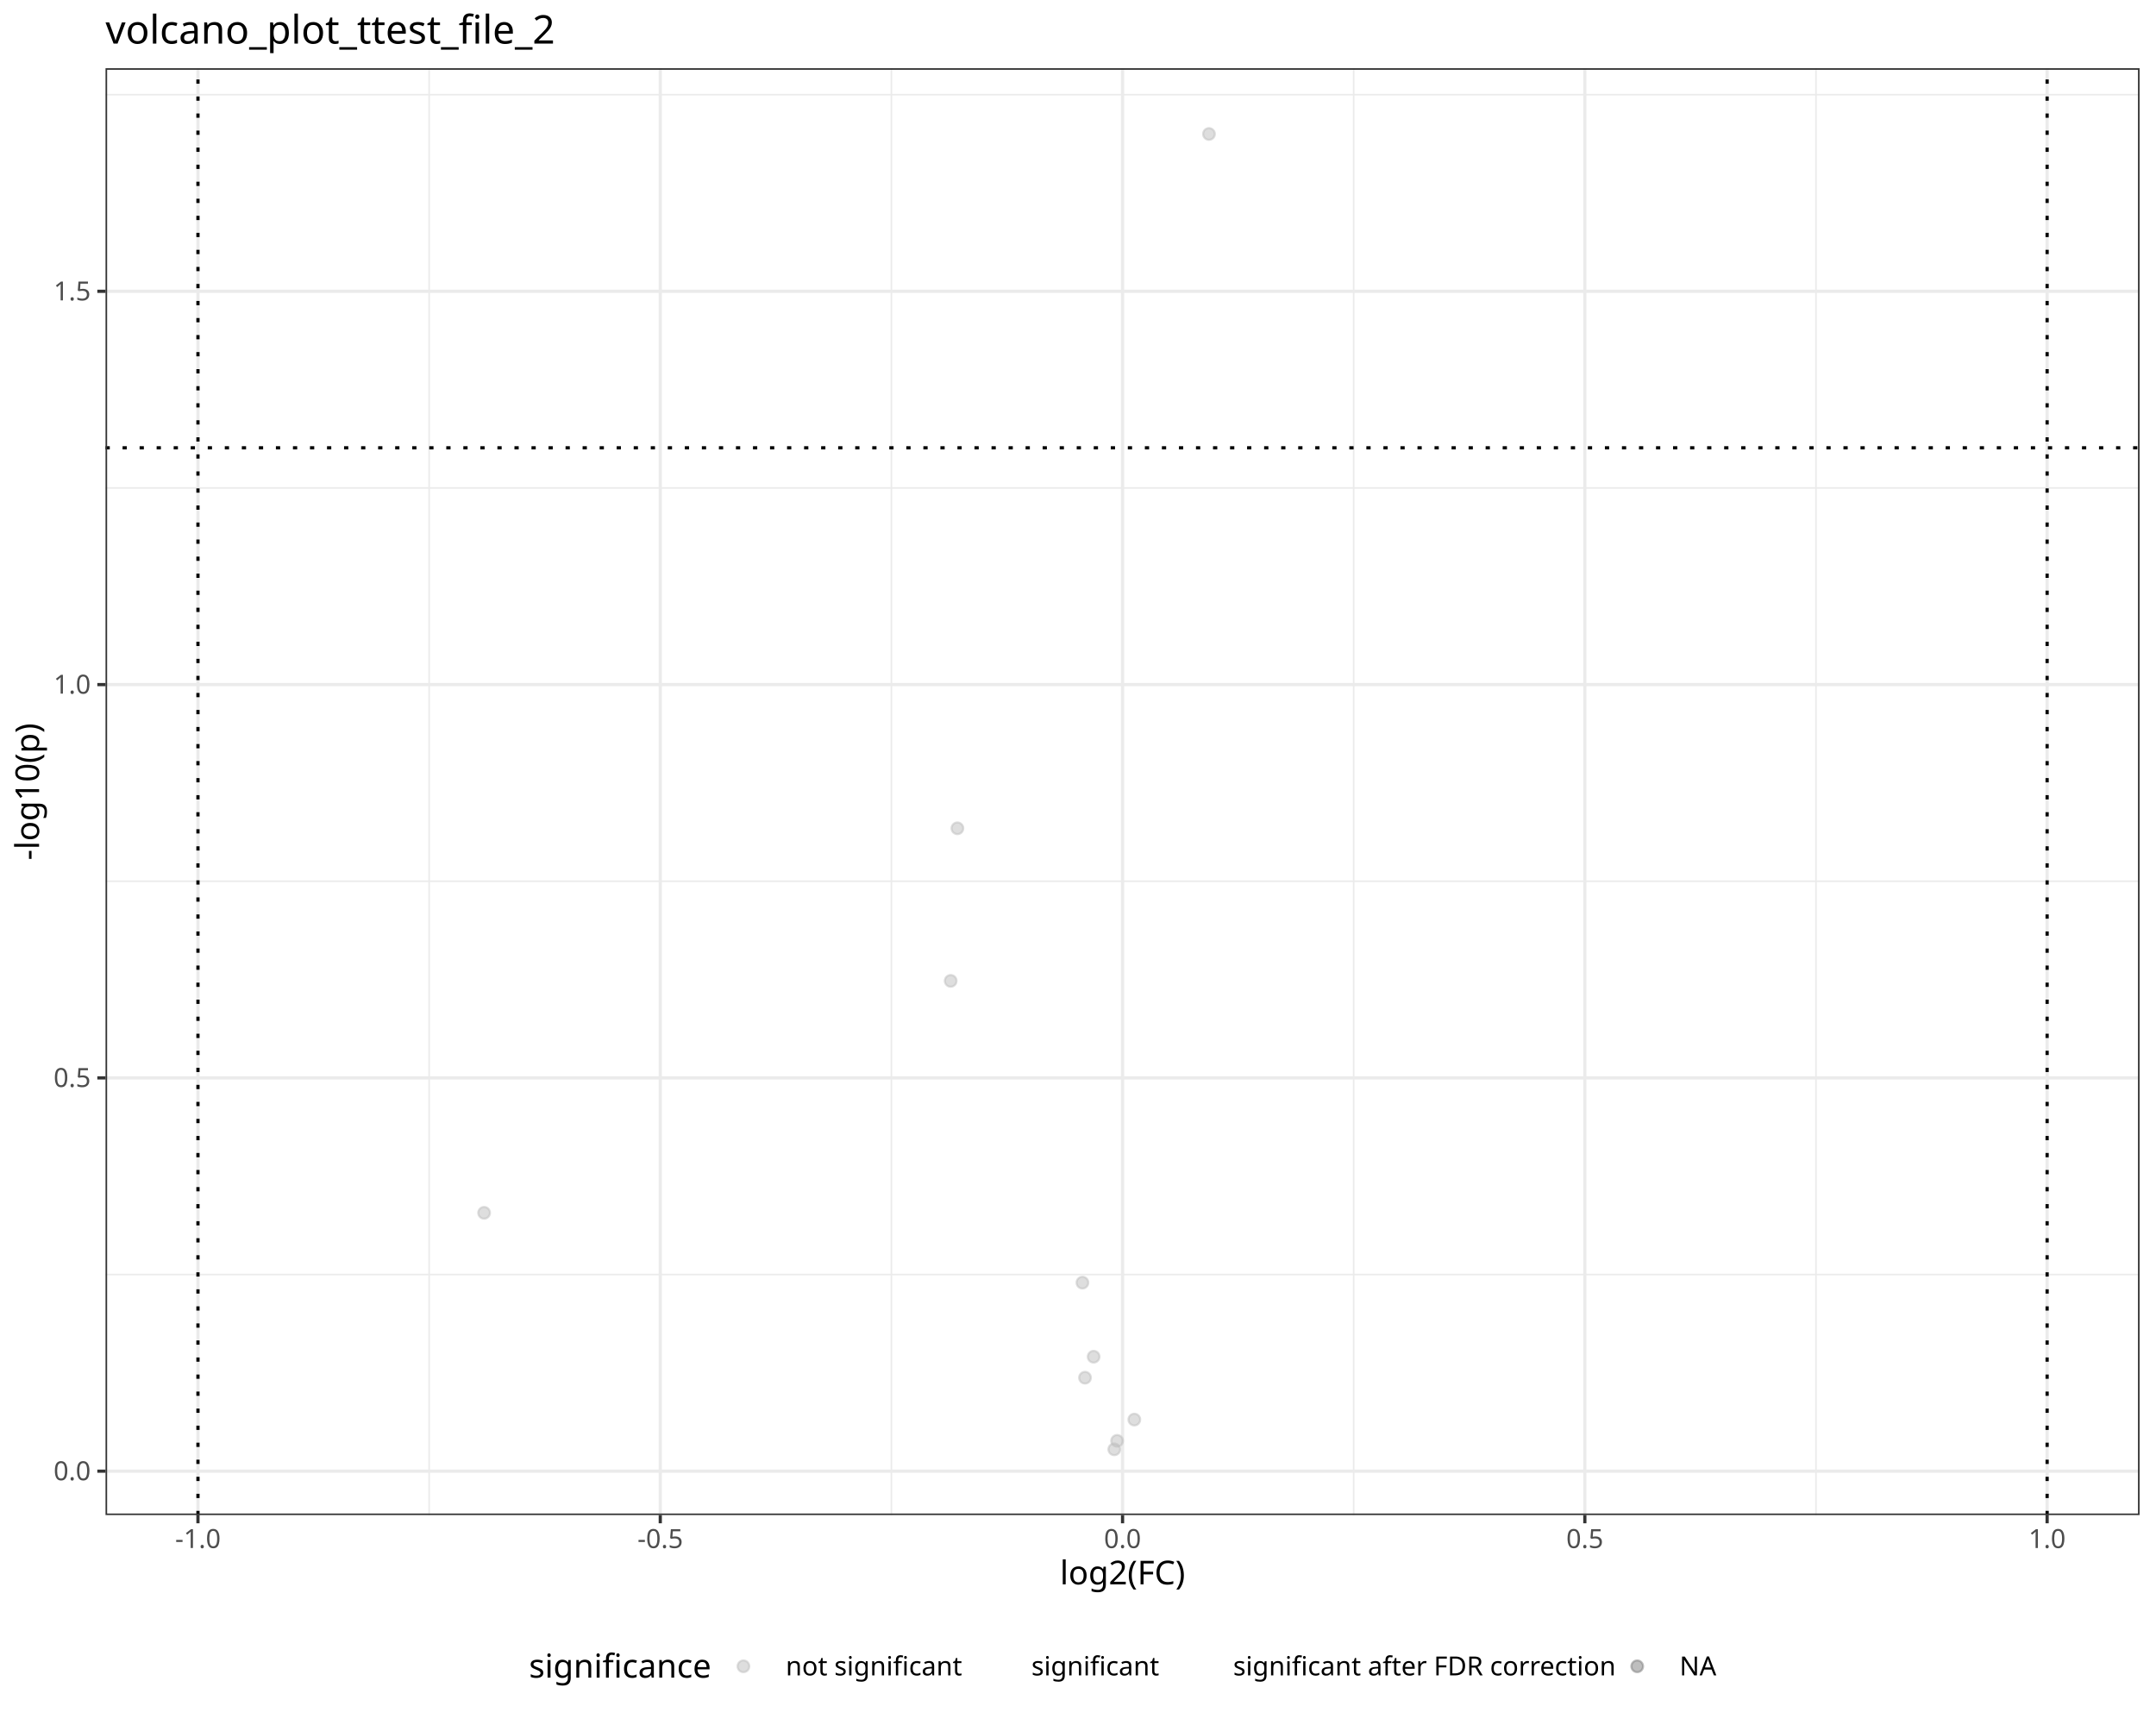
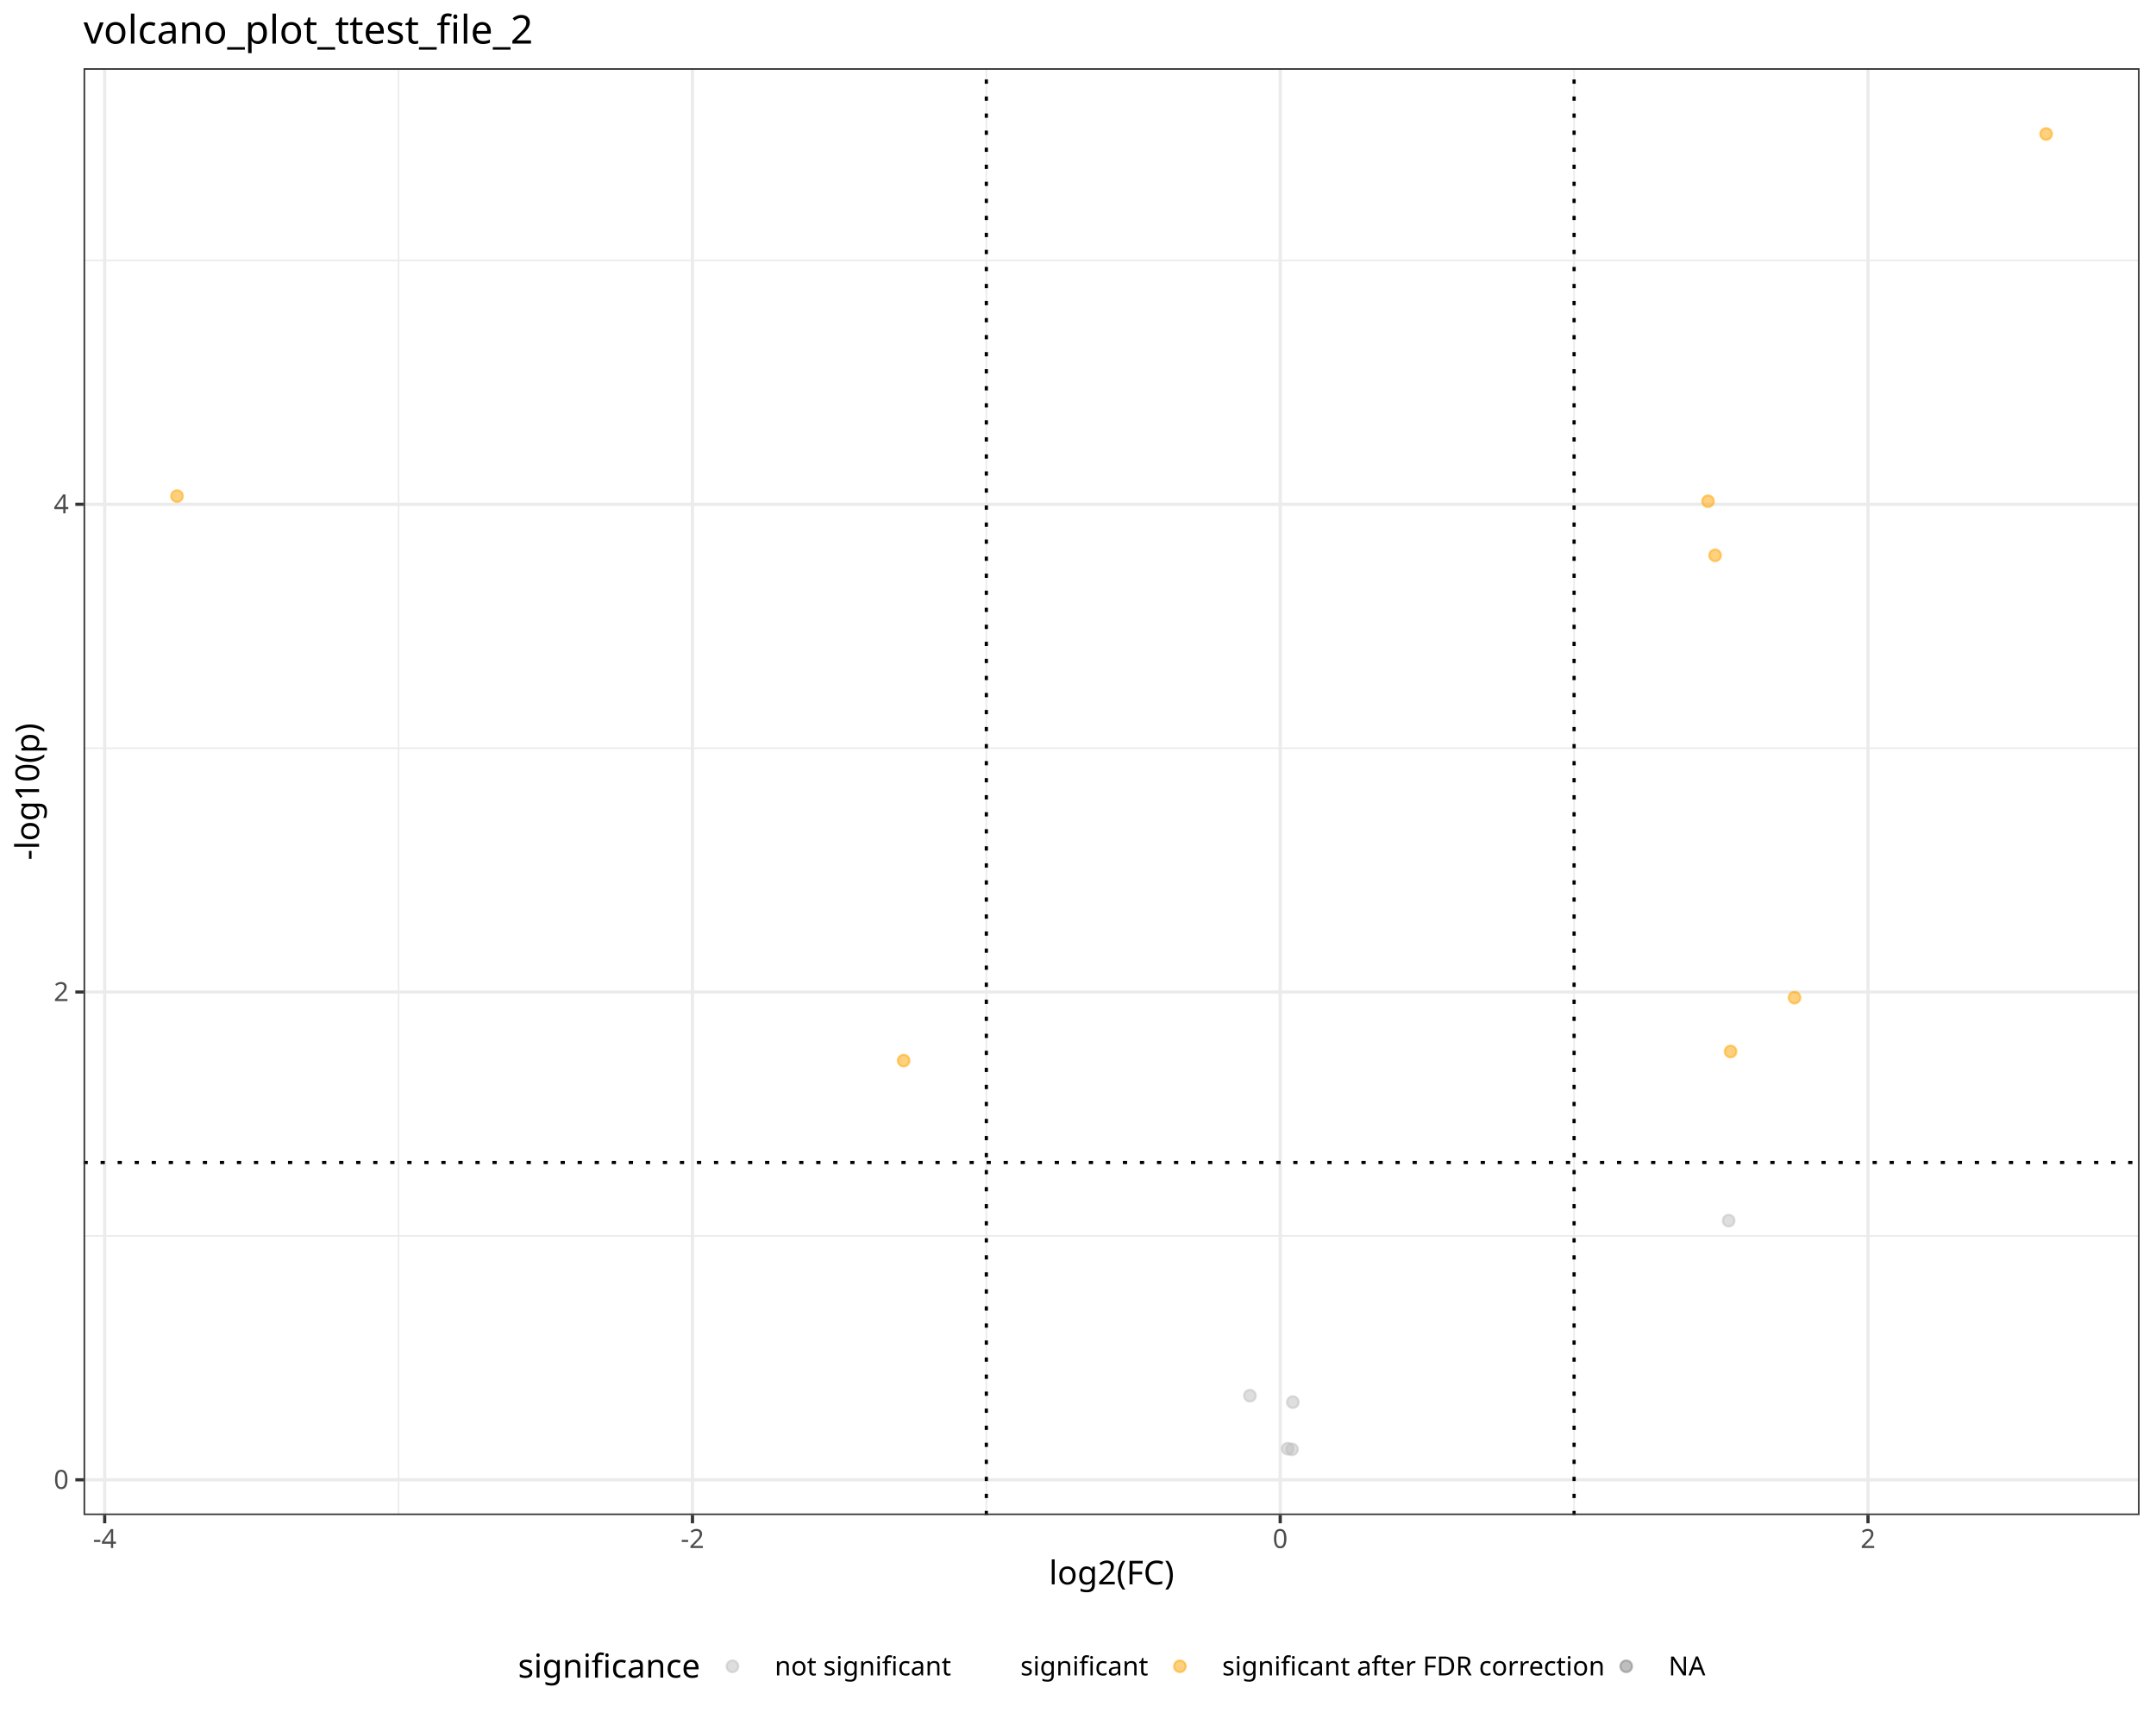
<svg xmlns="http://www.w3.org/2000/svg" class="svglite" data-engine-version="2.0" width="720.00pt" height="576.00pt" viewBox="0 0 720.00 576.00">
  <defs>
    <style type="text/css">
    .svglite line, .svglite polyline, .svglite polygon, .svglite path, .svglite rect, .svglite circle {
      fill: none;
      stroke: #000000;
      stroke-linecap: round;
      stroke-linejoin: round;
      stroke-miterlimit: 10.00;
    }
  </style>
  </defs>
  <rect width="100%" height="100%" style="stroke: none; fill: #FFFFFF;" />
  <defs>
    <clipPath id="cpMC4wMHw3MjAuMDB8MC4wMHw1NzYuMDA=">
      <rect x="0.00" y="0.00" width="720.00" height="576.00" />
    </clipPath>
  </defs>
  <g clip-path="url(#cpMC4wMHw3MjAuMDB8MC4wMHw1NzYuMDA=)">
    <rect x="0.00" y="0.00" width="720.00" height="576.00" style="stroke-width: 1.07; stroke: #FFFFFF; fill: #FFFFFF;" />
  </g>
  <defs>
-     <clipPath id="cpMzUuMjR8NzE0LjUyfDIyLjc4fDUwNS45MQ==">
-       <rect x="35.24" y="22.78" width="679.28" height="483.13" />
+     <clipPath id="cpMjcuOTB8NzE0LjUyfDIyLjc4fDUwNS45MQ==">
+       <rect x="27.90" y="22.78" width="686.62" height="483.13" />
    </clipPath>
  </defs>
-   <g clip-path="url(#cpMzUuMjR8NzE0LjUyfDIyLjc4fDUwNS45MQ==)">
-     <rect x="35.24" y="22.78" width="679.28" height="483.13" style="stroke-width: 1.07; stroke: none; fill: #FFFFFF;" />
-     <polyline points="35.24,425.58 714.52,425.58 " style="stroke-width: 0.53; stroke: #EBEBEB; stroke-linecap: butt;" />
-     <polyline points="35.24,294.26 714.52,294.26 " style="stroke-width: 0.53; stroke: #EBEBEB; stroke-linecap: butt;" />
-     <polyline points="35.24,162.93 714.52,162.93 " style="stroke-width: 0.53; stroke: #EBEBEB; stroke-linecap: butt;" />
-     <polyline points="35.24,31.61 714.52,31.61 " style="stroke-width: 0.53; stroke: #EBEBEB; stroke-linecap: butt;" />
-     <polyline points="143.31,505.91 143.31,22.78 " style="stroke-width: 0.53; stroke: #EBEBEB; stroke-linecap: butt;" />
-     <polyline points="297.69,505.91 297.69,22.78 " style="stroke-width: 0.53; stroke: #EBEBEB; stroke-linecap: butt;" />
-     <polyline points="452.07,505.91 452.07,22.78 " style="stroke-width: 0.53; stroke: #EBEBEB; stroke-linecap: butt;" />
-     <polyline points="606.45,505.91 606.45,22.78 " style="stroke-width: 0.53; stroke: #EBEBEB; stroke-linecap: butt;" />
-     <polyline points="35.24,491.24 714.52,491.24 " style="stroke-width: 1.07; stroke: #EBEBEB; stroke-linecap: butt;" />
-     <polyline points="35.24,359.92 714.52,359.92 " style="stroke-width: 1.07; stroke: #EBEBEB; stroke-linecap: butt;" />
-     <polyline points="35.24,228.59 714.52,228.59 " style="stroke-width: 1.07; stroke: #EBEBEB; stroke-linecap: butt;" />
-     <polyline points="35.24,97.27 714.52,97.27 " style="stroke-width: 1.07; stroke: #EBEBEB; stroke-linecap: butt;" />
-     <polyline points="66.11,505.91 66.11,22.78 " style="stroke-width: 1.07; stroke: #EBEBEB; stroke-linecap: butt;" />
-     <polyline points="220.50,505.91 220.50,22.78 " style="stroke-width: 1.07; stroke: #EBEBEB; stroke-linecap: butt;" />
-     <polyline points="374.88,505.91 374.88,22.78 " style="stroke-width: 1.07; stroke: #EBEBEB; stroke-linecap: butt;" />
-     <polyline points="529.26,505.91 529.26,22.78 " style="stroke-width: 1.07; stroke: #EBEBEB; stroke-linecap: butt;" />
-     <polyline points="683.64,505.91 683.64,22.78 " style="stroke-width: 1.07; stroke: #EBEBEB; stroke-linecap: butt;" />
-     <circle cx="319.73" cy="276.58" r="1.95" style="stroke-width: 0.71; stroke: #BEBEBE; stroke-opacity: 0.50; fill: #BEBEBE; fill-opacity: 0.50;" />
-     <circle cx="361.48" cy="428.29" r="1.95" style="stroke-width: 0.71; stroke: #BEBEBE; stroke-opacity: 0.50; fill: #BEBEBE; fill-opacity: 0.50;" />
-     <circle cx="161.67" cy="404.98" r="1.95" style="stroke-width: 0.71; stroke: #BEBEBE; stroke-opacity: 0.50; fill: #BEBEBE; fill-opacity: 0.50;" />
-     <circle cx="378.81" cy="474.02" r="1.95" style="stroke-width: 0.71; stroke: #BEBEBE; stroke-opacity: 0.50; fill: #BEBEBE; fill-opacity: 0.50;" />
-     <circle cx="317.48" cy="327.53" r="1.95" style="stroke-width: 0.71; stroke: #BEBEBE; stroke-opacity: 0.50; fill: #BEBEBE; fill-opacity: 0.50;" />
-     <circle cx="372.12" cy="483.95" r="1.95" style="stroke-width: 0.71; stroke: #BEBEBE; stroke-opacity: 0.50; fill: #BEBEBE; fill-opacity: 0.50;" />
-     <circle cx="403.74" cy="44.74" r="1.95" style="stroke-width: 0.71; stroke: #BEBEBE; stroke-opacity: 0.50; fill: #BEBEBE; fill-opacity: 0.50;" />
-     <circle cx="362.34" cy="460.03" r="1.95" style="stroke-width: 0.71; stroke: #BEBEBE; stroke-opacity: 0.50; fill: #BEBEBE; fill-opacity: 0.50;" />
-     <circle cx="373.06" cy="481.12" r="1.95" style="stroke-width: 0.71; stroke: #BEBEBE; stroke-opacity: 0.50; fill: #BEBEBE; fill-opacity: 0.50;" />
-     <circle cx="365.22" cy="453.03" r="1.95" style="stroke-width: 0.71; stroke: #BEBEBE; stroke-opacity: 0.50; fill: #BEBEBE; fill-opacity: 0.50;" />
-     <line x1="35.24" y1="149.53" x2="714.52" y2="149.53" style="stroke-width: 1.07; stroke-dasharray: 1.42,4.27; stroke-linecap: butt;" />
-     <line x1="683.64" y1="505.91" x2="683.64" y2="22.78" style="stroke-width: 1.07; stroke-dasharray: 1.42,4.27; stroke-linecap: butt;" />
-     <line x1="66.11" y1="505.91" x2="66.11" y2="22.78" style="stroke-width: 1.07; stroke-dasharray: 1.42,4.27; stroke-linecap: butt;" />
-     <rect x="35.24" y="22.78" width="679.28" height="483.13" style="stroke-width: 1.07; stroke: #333333;" />
+   <g clip-path="url(#cpMjcuOTB8NzE0LjUyfDIyLjc4fDUwNS45MQ==)">
+     <rect x="27.90" y="22.78" width="686.62" height="483.13" style="stroke-width: 1.07; stroke: none; fill: #FFFFFF;" />
+     <polyline points="27.90,412.69 714.52,412.69 " style="stroke-width: 0.53; stroke: #EBEBEB; stroke-linecap: butt;" />
+     <polyline points="27.90,249.82 714.52,249.82 " style="stroke-width: 0.53; stroke: #EBEBEB; stroke-linecap: butt;" />
+     <polyline points="27.90,86.95 714.52,86.95 " style="stroke-width: 0.53; stroke: #EBEBEB; stroke-linecap: butt;" />
+     <polyline points="133.10,505.91 133.10,22.78 " style="stroke-width: 0.53; stroke: #EBEBEB; stroke-linecap: butt;" />
+     <polyline points="329.39,505.91 329.39,22.78 " style="stroke-width: 0.53; stroke: #EBEBEB; stroke-linecap: butt;" />
+     <polyline points="525.67,505.91 525.67,22.78 " style="stroke-width: 0.53; stroke: #EBEBEB; stroke-linecap: butt;" />
+     <polyline points="27.90,494.12 714.52,494.12 " style="stroke-width: 1.07; stroke: #EBEBEB; stroke-linecap: butt;" />
+     <polyline points="27.90,331.25 714.52,331.25 " style="stroke-width: 1.07; stroke: #EBEBEB; stroke-linecap: butt;" />
+     <polyline points="27.90,168.38 714.52,168.38 " style="stroke-width: 1.07; stroke: #EBEBEB; stroke-linecap: butt;" />
+     <polyline points="34.96,505.91 34.96,22.78 " style="stroke-width: 1.07; stroke: #EBEBEB; stroke-linecap: butt;" />
+     <polyline points="231.25,505.91 231.25,22.78 " style="stroke-width: 1.07; stroke: #EBEBEB; stroke-linecap: butt;" />
+     <polyline points="427.53,505.91 427.53,22.78 " style="stroke-width: 1.07; stroke: #EBEBEB; stroke-linecap: butt;" />
+     <polyline points="623.82,505.91 623.82,22.78 " style="stroke-width: 1.07; stroke: #EBEBEB; stroke-linecap: butt;" />
+     <circle cx="431.47" cy="483.95" r="1.95" style="stroke-width: 0.71; stroke: #BEBEBE; stroke-opacity: 0.50; fill: #BEBEBE; fill-opacity: 0.50;" />
+     <circle cx="570.40" cy="167.37" r="1.95" style="stroke-width: 0.71; stroke: #FFA500; stroke-opacity: 0.50; fill: #FFA500; fill-opacity: 0.50;" />
+     <circle cx="431.74" cy="468.19" r="1.95" style="stroke-width: 0.71; stroke: #BEBEBE; stroke-opacity: 0.50; fill: #BEBEBE; fill-opacity: 0.50;" />
+     <circle cx="430.02" cy="483.73" r="1.95" style="stroke-width: 0.71; stroke: #BEBEBE; stroke-opacity: 0.50; fill: #BEBEBE; fill-opacity: 0.50;" />
+     <circle cx="572.76" cy="185.44" r="1.95" style="stroke-width: 0.71; stroke: #FFA500; stroke-opacity: 0.50; fill: #FFA500; fill-opacity: 0.50;" />
+     <circle cx="577.29" cy="407.59" r="1.95" style="stroke-width: 0.71; stroke: #BEBEBE; stroke-opacity: 0.50; fill: #BEBEBE; fill-opacity: 0.50;" />
+     <circle cx="417.41" cy="466.04" r="1.95" style="stroke-width: 0.71; stroke: #BEBEBE; stroke-opacity: 0.50; fill: #BEBEBE; fill-opacity: 0.50;" />
+     <circle cx="577.93" cy="351.11" r="1.95" style="stroke-width: 0.71; stroke: #FFA500; stroke-opacity: 0.50; fill: #FFA500; fill-opacity: 0.50;" />
+     <circle cx="599.29" cy="333.12" r="1.95" style="stroke-width: 0.71; stroke: #FFA500; stroke-opacity: 0.50; fill: #FFA500; fill-opacity: 0.50;" />
+     <circle cx="683.31" cy="44.74" r="1.95" style="stroke-width: 0.71; stroke: #FFA500; stroke-opacity: 0.50; fill: #FFA500; fill-opacity: 0.50;" />
+     <circle cx="59.11" cy="165.65" r="1.95" style="stroke-width: 0.71; stroke: #FFA500; stroke-opacity: 0.50; fill: #FFA500; fill-opacity: 0.50;" />
+     <circle cx="301.77" cy="354.14" r="1.95" style="stroke-width: 0.71; stroke: #FFA500; stroke-opacity: 0.50; fill: #FFA500; fill-opacity: 0.50;" />
+     <line x1="27.90" y1="388.17" x2="714.52" y2="388.17" style="stroke-width: 1.07; stroke-dasharray: 1.42,4.27; stroke-linecap: butt;" />
+     <line x1="525.67" y1="505.91" x2="525.67" y2="22.78" style="stroke-width: 1.07; stroke-dasharray: 1.42,4.27; stroke-linecap: butt;" />
+     <line x1="329.39" y1="505.91" x2="329.39" y2="22.78" style="stroke-width: 1.07; stroke-dasharray: 1.42,4.27; stroke-linecap: butt;" />
+     <rect x="27.90" y="22.78" width="686.62" height="483.13" style="stroke-width: 1.07; stroke: #333333;" />
  </g>
  <g clip-path="url(#cpMC4wMHw3MjAuMDB8MC4wMHw1NzYuMDA=)">
-     <text x="30.31" y="494.27" text-anchor="end" style="font-size: 8.80px; fill: #4D4D4D; font-family: sans;" textLength="12.23px" lengthAdjust="spacingAndGlyphs">0.0</text>
-     <text x="30.31" y="362.95" text-anchor="end" style="font-size: 8.80px; fill: #4D4D4D; font-family: sans;" textLength="12.23px" lengthAdjust="spacingAndGlyphs">0.5</text>
-     <text x="30.31" y="231.62" text-anchor="end" style="font-size: 8.80px; fill: #4D4D4D; font-family: sans;" textLength="12.23px" lengthAdjust="spacingAndGlyphs">1.0</text>
-     <text x="30.31" y="100.30" text-anchor="end" style="font-size: 8.80px; fill: #4D4D4D; font-family: sans;" textLength="12.23px" lengthAdjust="spacingAndGlyphs">1.5</text>
-     <polyline points="32.50,491.24 35.24,491.24 " style="stroke-width: 1.07; stroke: #333333; stroke-linecap: butt;" />
-     <polyline points="32.50,359.92 35.24,359.92 " style="stroke-width: 1.07; stroke: #333333; stroke-linecap: butt;" />
-     <polyline points="32.50,228.59 35.24,228.59 " style="stroke-width: 1.07; stroke: #333333; stroke-linecap: butt;" />
-     <polyline points="32.50,97.27 35.24,97.27 " style="stroke-width: 1.07; stroke: #333333; stroke-linecap: butt;" />
-     <polyline points="66.11,508.65 66.11,505.91 " style="stroke-width: 1.07; stroke: #333333; stroke-linecap: butt;" />
-     <polyline points="220.50,508.65 220.50,505.91 " style="stroke-width: 1.07; stroke: #333333; stroke-linecap: butt;" />
-     <polyline points="374.88,508.65 374.88,505.91 " style="stroke-width: 1.07; stroke: #333333; stroke-linecap: butt;" />
-     <polyline points="529.26,508.65 529.26,505.91 " style="stroke-width: 1.07; stroke: #333333; stroke-linecap: butt;" />
-     <polyline points="683.64,508.65 683.64,505.91 " style="stroke-width: 1.07; stroke: #333333; stroke-linecap: butt;" />
-     <text x="66.11" y="516.90" text-anchor="middle" style="font-size: 8.80px; fill: #4D4D4D; font-family: sans;" textLength="15.16px" lengthAdjust="spacingAndGlyphs">-1.0</text>
-     <text x="220.50" y="516.90" text-anchor="middle" style="font-size: 8.80px; fill: #4D4D4D; font-family: sans;" textLength="15.16px" lengthAdjust="spacingAndGlyphs">-0.5</text>
-     <text x="374.88" y="516.90" text-anchor="middle" style="font-size: 8.80px; fill: #4D4D4D; font-family: sans;" textLength="12.23px" lengthAdjust="spacingAndGlyphs">0.0</text>
-     <text x="529.26" y="516.90" text-anchor="middle" style="font-size: 8.80px; fill: #4D4D4D; font-family: sans;" textLength="12.23px" lengthAdjust="spacingAndGlyphs">0.5</text>
-     <text x="683.64" y="516.90" text-anchor="middle" style="font-size: 8.80px; fill: #4D4D4D; font-family: sans;" textLength="12.23px" lengthAdjust="spacingAndGlyphs">1.0</text>
-     <text x="374.88" y="529.04" text-anchor="middle" style="font-size: 11.00px; font-family: sans;" textLength="42.79px" lengthAdjust="spacingAndGlyphs">log2(FC)</text>
+     <text x="22.97" y="497.15" text-anchor="end" style="font-size: 8.80px; fill: #4D4D4D; font-family: sans;" textLength="4.89px" lengthAdjust="spacingAndGlyphs">0</text>
+     <text x="22.97" y="334.28" text-anchor="end" style="font-size: 8.80px; fill: #4D4D4D; font-family: sans;" textLength="4.89px" lengthAdjust="spacingAndGlyphs">2</text>
+     <text x="22.97" y="171.41" text-anchor="end" style="font-size: 8.80px; fill: #4D4D4D; font-family: sans;" textLength="4.89px" lengthAdjust="spacingAndGlyphs">4</text>
+     <polyline points="25.16,494.12 27.90,494.12 " style="stroke-width: 1.07; stroke: #333333; stroke-linecap: butt;" />
+     <polyline points="25.16,331.25 27.90,331.25 " style="stroke-width: 1.07; stroke: #333333; stroke-linecap: butt;" />
+     <polyline points="25.16,168.38 27.90,168.38 " style="stroke-width: 1.07; stroke: #333333; stroke-linecap: butt;" />
+     <polyline points="34.96,508.65 34.96,505.91 " style="stroke-width: 1.07; stroke: #333333; stroke-linecap: butt;" />
+     <polyline points="231.25,508.65 231.25,505.91 " style="stroke-width: 1.07; stroke: #333333; stroke-linecap: butt;" />
+     <polyline points="427.53,508.65 427.53,505.91 " style="stroke-width: 1.07; stroke: #333333; stroke-linecap: butt;" />
+     <polyline points="623.82,508.65 623.82,505.91 " style="stroke-width: 1.07; stroke: #333333; stroke-linecap: butt;" />
+     <text x="34.96" y="516.90" text-anchor="middle" style="font-size: 8.80px; fill: #4D4D4D; font-family: sans;" textLength="7.82px" lengthAdjust="spacingAndGlyphs">-4</text>
+     <text x="231.25" y="516.90" text-anchor="middle" style="font-size: 8.80px; fill: #4D4D4D; font-family: sans;" textLength="7.82px" lengthAdjust="spacingAndGlyphs">-2</text>
+     <text x="427.53" y="516.90" text-anchor="middle" style="font-size: 8.80px; fill: #4D4D4D; font-family: sans;" textLength="4.89px" lengthAdjust="spacingAndGlyphs">0</text>
+     <text x="623.82" y="516.90" text-anchor="middle" style="font-size: 8.80px; fill: #4D4D4D; font-family: sans;" textLength="4.89px" lengthAdjust="spacingAndGlyphs">2</text>
+     <text x="371.21" y="529.04" text-anchor="middle" style="font-size: 11.00px; font-family: sans;" textLength="42.79px" lengthAdjust="spacingAndGlyphs">log2(FC)</text>
    <text transform="translate(13.05,264.35) rotate(-90)" text-anchor="middle" style="font-size: 11.00px; font-family: sans;" textLength="44.02px" lengthAdjust="spacingAndGlyphs">-log10(p)</text>
-     <rect x="171.18" y="542.28" width="407.39" height="28.24" style="stroke-width: 1.07; stroke: none; fill: #FFFFFF;" />
-     <text x="176.66" y="560.19" style="font-size: 11.00px; font-family: sans;" textLength="57.49px" lengthAdjust="spacingAndGlyphs">significance</text>
-     <rect x="239.63" y="547.76" width="17.28" height="17.28" style="stroke-width: 1.07; stroke: none; fill: #FFFFFF;" />
-     <circle cx="248.27" cy="556.40" r="1.95" style="stroke-width: 0.71; stroke: #BEBEBE; stroke-opacity: 0.50; fill: #BEBEBE; fill-opacity: 0.50;" />
-     <rect x="321.68" y="547.76" width="17.28" height="17.28" style="stroke-width: 1.07; stroke: none; fill: #FFFFFF;" />
-     <rect x="389.06" y="547.76" width="17.28" height="17.28" style="stroke-width: 1.07; stroke: none; fill: #FFFFFF;" />
-     <rect x="538.11" y="547.76" width="17.28" height="17.28" style="stroke-width: 1.07; stroke: none; fill: #FFFFFF;" />
-     <circle cx="546.75" cy="556.40" r="1.95" style="stroke-width: 0.71; stroke: #7F7F7F; stroke-opacity: 0.50; fill: #7F7F7F; fill-opacity: 0.50;" />
-     <text x="262.39" y="559.43" style="font-size: 8.80px; font-family: sans;" textLength="53.81px" lengthAdjust="spacingAndGlyphs">not significant</text>
-     <text x="344.44" y="559.43" style="font-size: 8.80px; font-family: sans;" textLength="39.14px" lengthAdjust="spacingAndGlyphs">significant</text>
-     <text x="411.82" y="559.43" style="font-size: 8.80px; font-family: sans;" textLength="120.81px" lengthAdjust="spacingAndGlyphs">significant after FDR correction</text>
-     <text x="560.87" y="559.43" style="font-size: 8.80px; font-family: sans;" textLength="12.23px" lengthAdjust="spacingAndGlyphs">NA</text>
-     <text x="35.24" y="14.56" style="font-size: 13.20px; font-family: sans;" textLength="145.32px" lengthAdjust="spacingAndGlyphs">volcano_plot_ttest_file_2</text>
+     <rect x="167.51" y="542.28" width="407.39" height="28.24" style="stroke-width: 1.07; stroke: none; fill: #FFFFFF;" />
+     <text x="172.99" y="560.19" style="font-size: 11.00px; font-family: sans;" textLength="57.49px" lengthAdjust="spacingAndGlyphs">significance</text>
+     <rect x="235.96" y="547.76" width="17.28" height="17.28" style="stroke-width: 1.07; stroke: none; fill: #FFFFFF;" />
+     <circle cx="244.60" cy="556.40" r="1.95" style="stroke-width: 0.71; stroke: #BEBEBE; stroke-opacity: 0.50; fill: #BEBEBE; fill-opacity: 0.50;" />
+     <rect x="318.01" y="547.76" width="17.28" height="17.28" style="stroke-width: 1.07; stroke: none; fill: #FFFFFF;" />
+     <rect x="385.39" y="547.76" width="17.28" height="17.28" style="stroke-width: 1.07; stroke: none; fill: #FFFFFF;" />
+     <circle cx="394.03" cy="556.40" r="1.95" style="stroke-width: 0.71; stroke: #FFA500; stroke-opacity: 0.50; fill: #FFA500; fill-opacity: 0.50;" />
+     <rect x="534.44" y="547.76" width="17.28" height="17.28" style="stroke-width: 1.07; stroke: none; fill: #FFFFFF;" />
+     <circle cx="543.08" cy="556.40" r="1.95" style="stroke-width: 0.71; stroke: #7F7F7F; stroke-opacity: 0.50; fill: #7F7F7F; fill-opacity: 0.50;" />
+     <text x="258.72" y="559.43" style="font-size: 8.80px; font-family: sans;" textLength="53.81px" lengthAdjust="spacingAndGlyphs">not significant</text>
+     <text x="340.77" y="559.43" style="font-size: 8.80px; font-family: sans;" textLength="39.14px" lengthAdjust="spacingAndGlyphs">significant</text>
+     <text x="408.15" y="559.43" style="font-size: 8.80px; font-family: sans;" textLength="120.81px" lengthAdjust="spacingAndGlyphs">significant after FDR correction</text>
+     <text x="557.20" y="559.43" style="font-size: 8.80px; font-family: sans;" textLength="12.23px" lengthAdjust="spacingAndGlyphs">NA</text>
+     <text x="27.90" y="14.56" style="font-size: 13.20px; font-family: sans;" textLength="145.32px" lengthAdjust="spacingAndGlyphs">volcano_plot_ttest_file_2</text>
  </g>
</svg>
